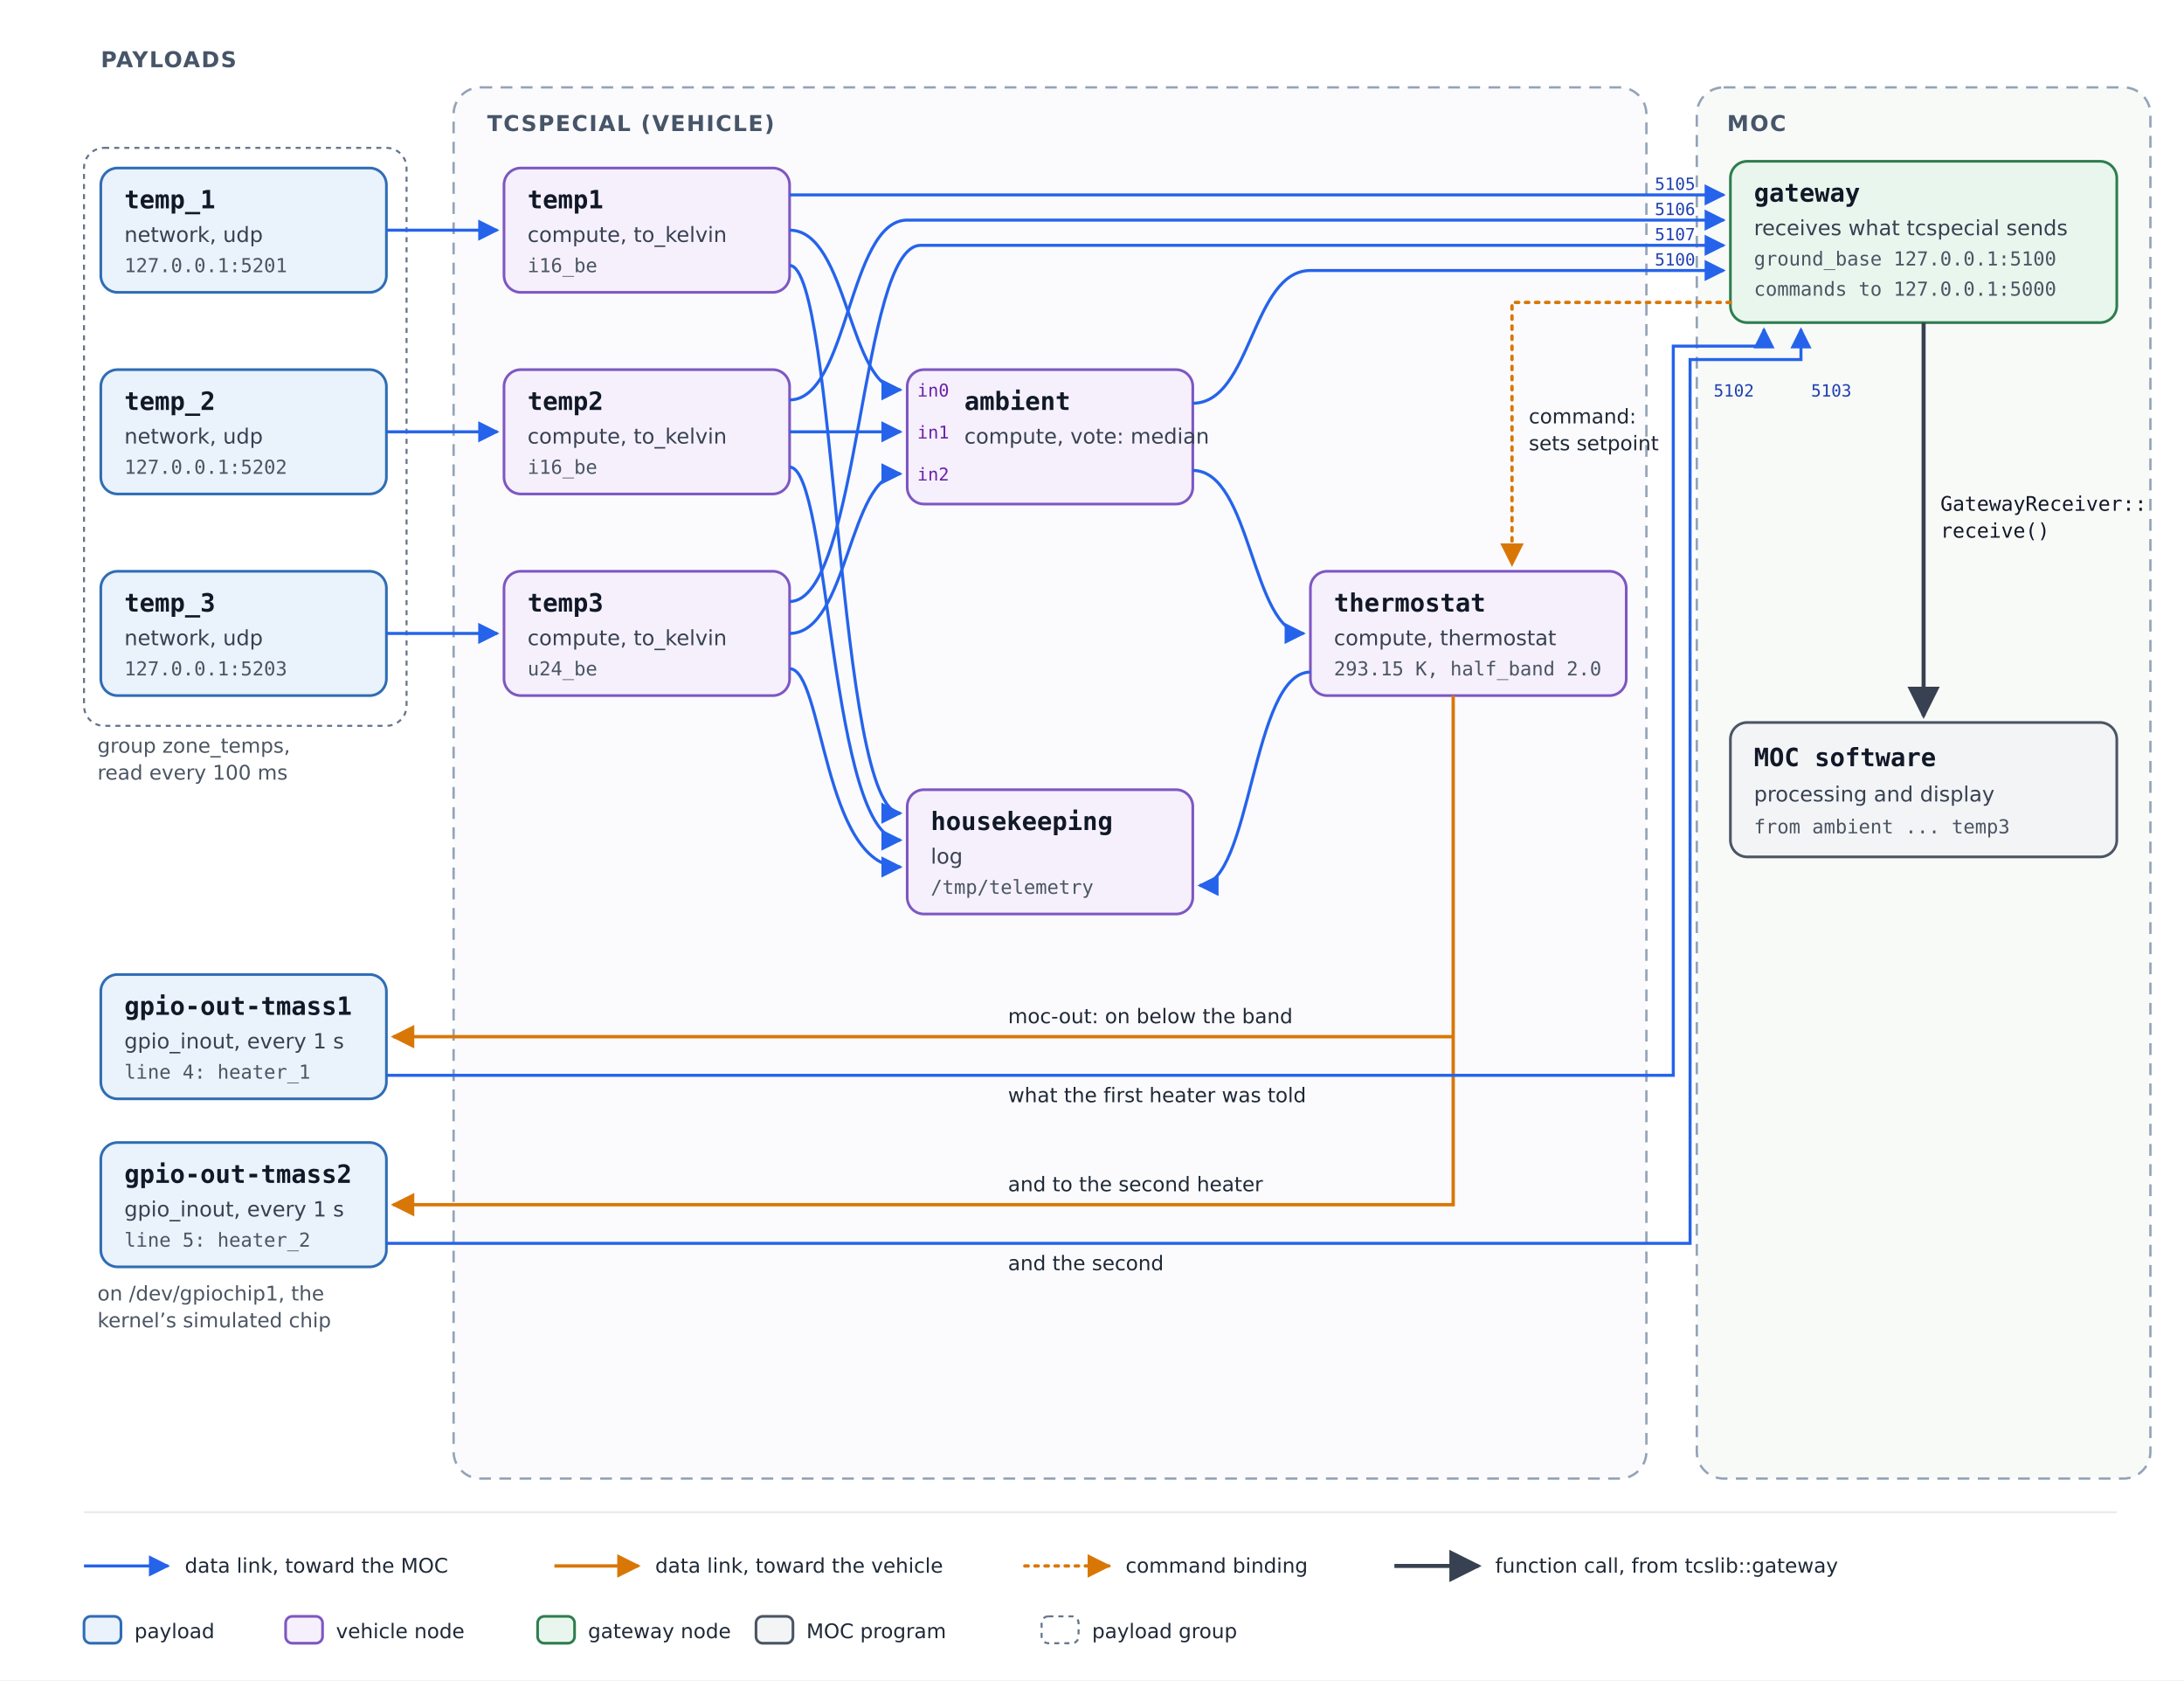
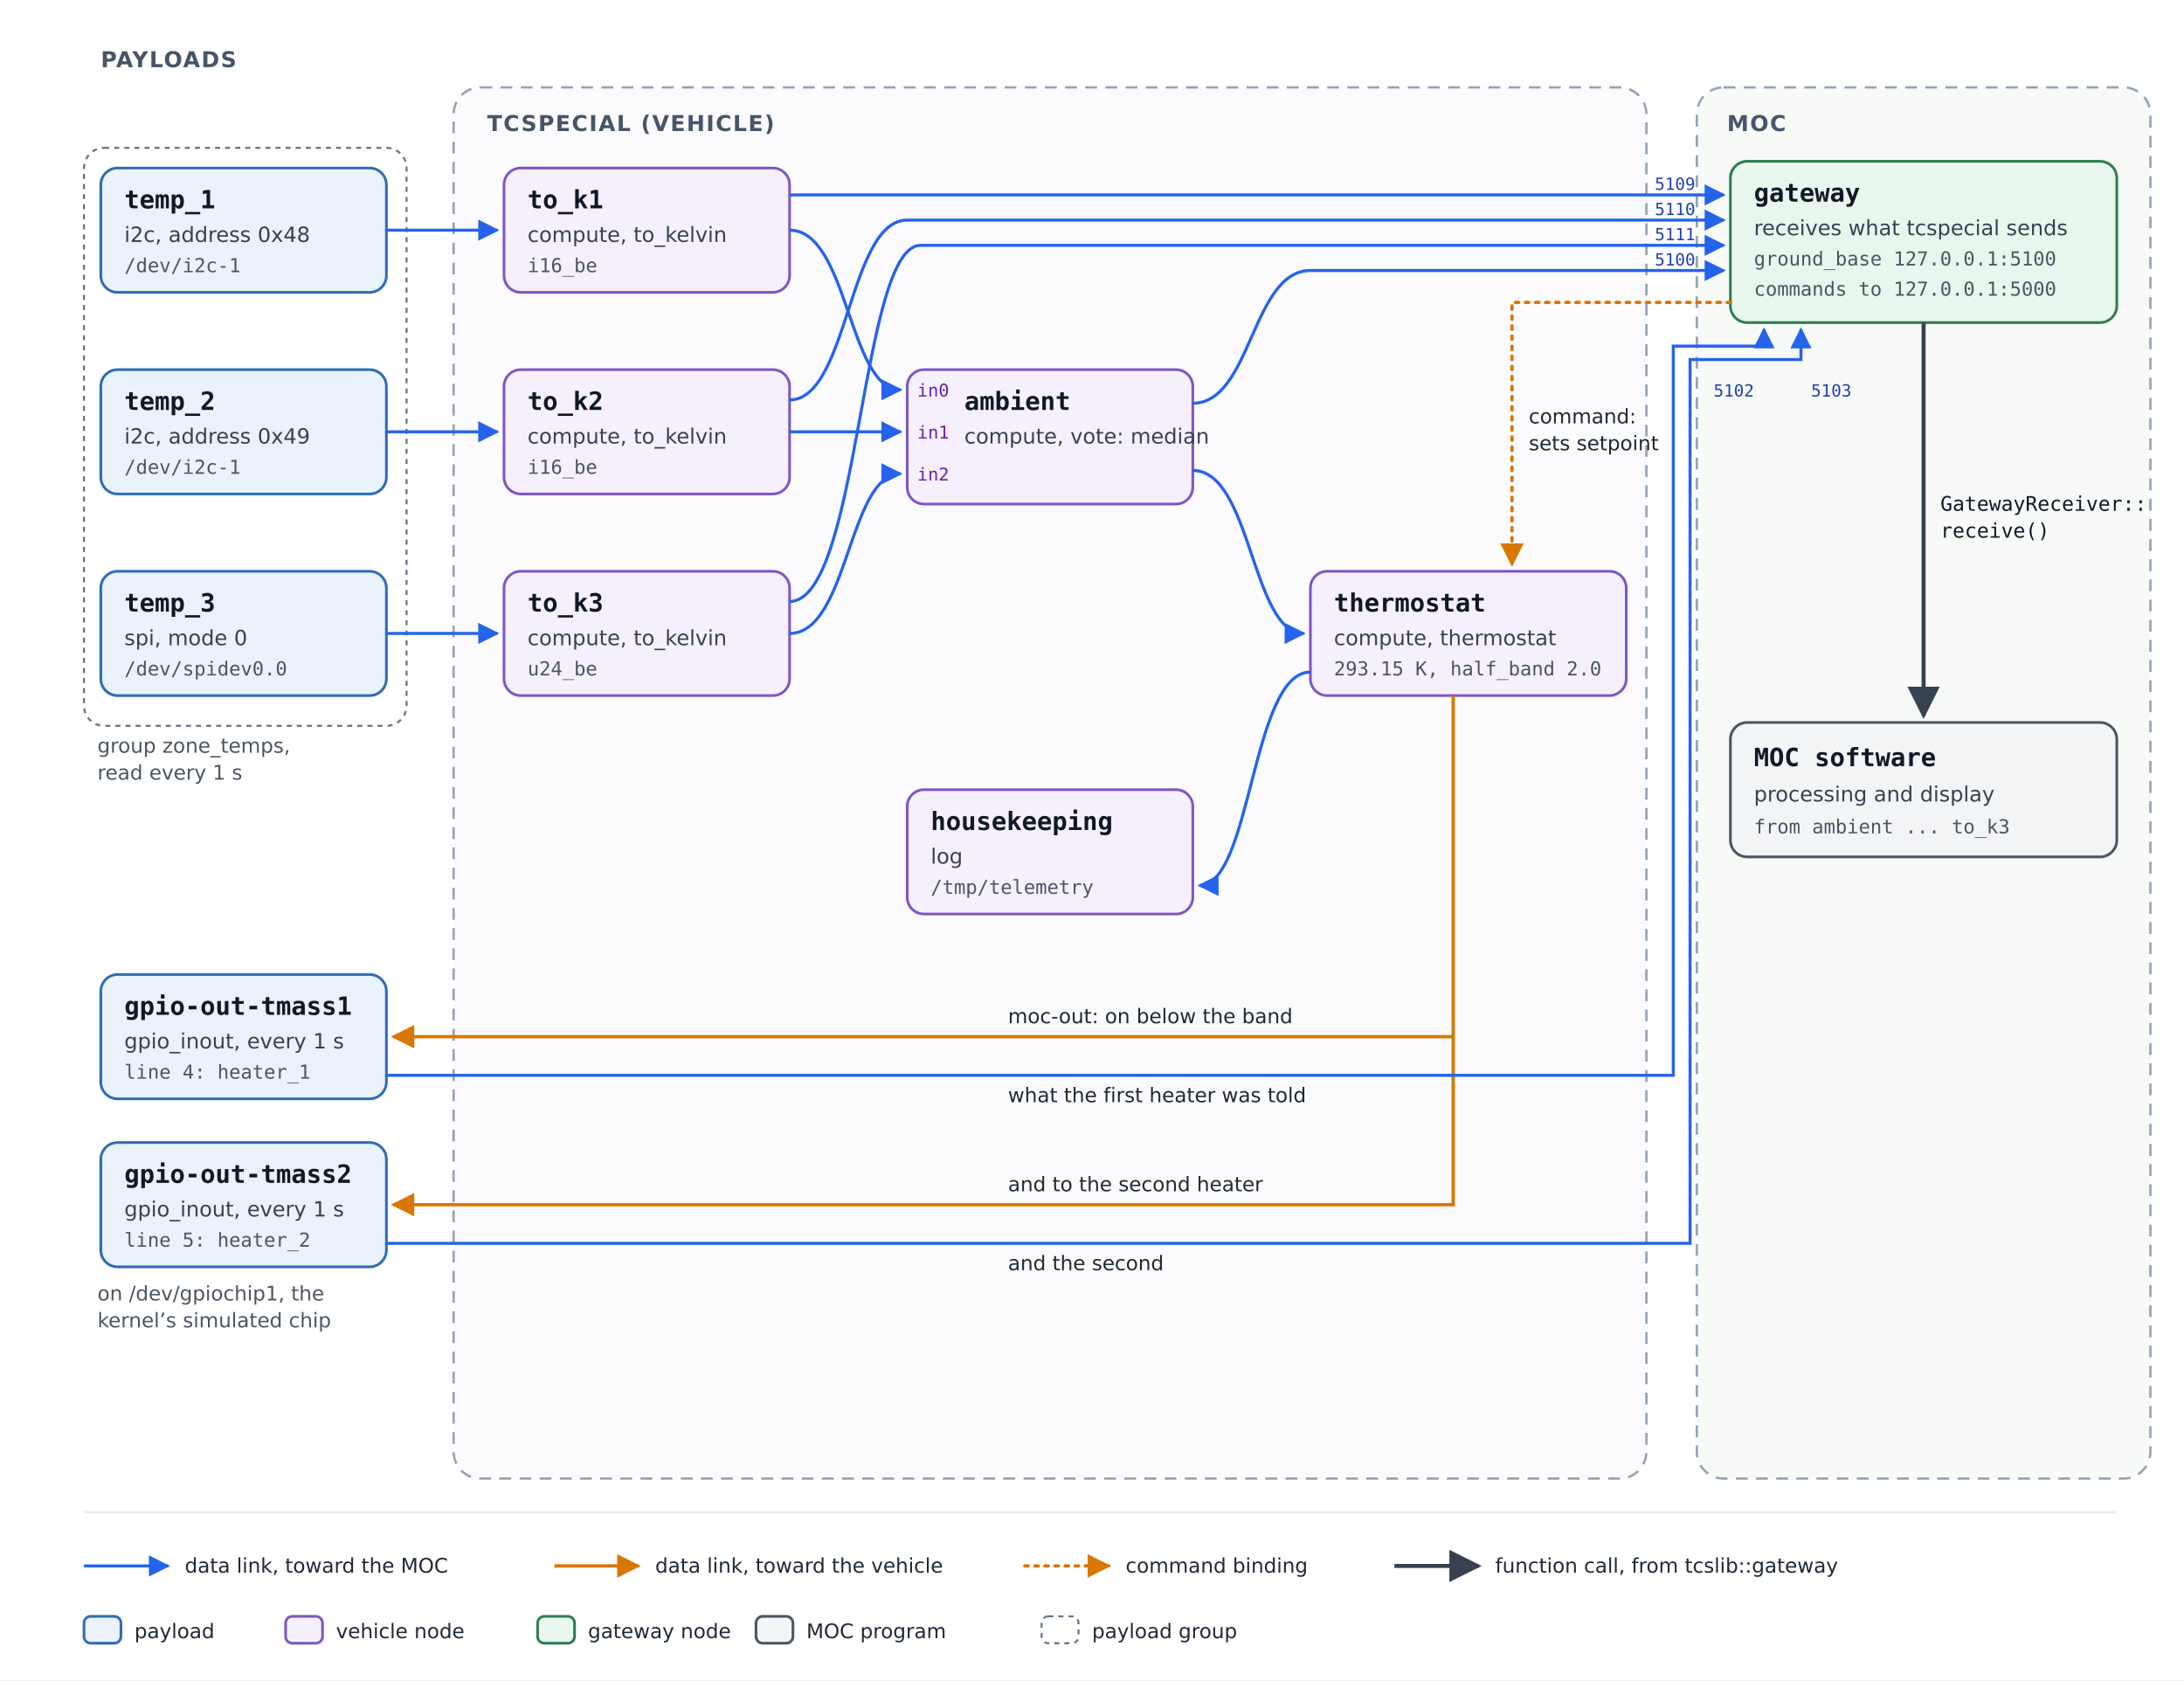
<svg xmlns="http://www.w3.org/2000/svg" width="1300" height="1000" viewBox="0 0 1300 1000" role="img" aria-labelledby="title desc">
  <defs>
    <style>
      text { font-family: "DejaVu Sans", Helvetica, Arial, sans-serif; fill: #111827; }
      .name { font-family: "DejaVu Sans Mono", Menlo, Consolas, monospace; font-size: 15px; font-weight: bold; }
      .kind { font-size: 12.5px; fill: #374151; }
      .detail { font-family: "DejaVu Sans Mono", Menlo, Consolas, monospace; font-size: 11.5px; fill: #4b5563; }
      .port { font-family: "DejaVu Sans Mono", Menlo, Consolas, monospace; font-size: 10.5px; fill: #6b21a8; }
      .heading { font-size: 13px; font-weight: bold; fill: #475569; letter-spacing: 0.06em; }
      .label { font-size: 12px; fill: #1f2937; }
      .note { font-size: 12px; fill: #4b5563; }
      .payload { fill: #eaf2fb; stroke: #2f6db5; stroke-width: 1.6; }
      .vehicle { fill: #f5f0fc; stroke: #7e57c2; stroke-width: 1.6; }
      .gateway { fill: #e9f6ee; stroke: #2e7d4f; stroke-width: 1.6; }
      .ground { fill: #f3f4f6; stroke: #4b5563; stroke-width: 1.6; }
      .groundside { fill: #f8faf8; stroke: #94a3b8; stroke-width: 1.4; stroke-dasharray: 7 5; }
      .call { fill: none; stroke: #374151; stroke-width: 2.4; }
      .code { font-family: "DejaVu Sans Mono", Menlo, Consolas, monospace; font-size: 12px; fill: #111827; }
      .portno { font-family: "DejaVu Sans Mono", Menlo, Consolas, monospace; font-size: 10px; fill: #1e40af; }
      .boundary { fill: #fbfbfd; stroke: #94a3b8; stroke-width: 1.4; stroke-dasharray: 7 5; }
      .group { fill: none; stroke: #64748b; stroke-width: 1.2; stroke-dasharray: 3 3; }
      .groundward { fill: none; stroke: #2563eb; stroke-width: 1.8; }
      .vehicleward { fill: none; stroke: #d97706; stroke-width: 2; }
      .command { fill: none; stroke: #d97706; stroke-width: 2; stroke-dasharray: 2 4; stroke-linecap: round; }
    </style>
    <marker id="arrow-blue" viewBox="0 0 10 10" refX="9" refY="5" markerWidth="7" markerHeight="7" orient="auto-start-reverse">
      <path d="M0,0 L10,5 L0,10 z" fill="#2563eb" />
    </marker>
    <marker id="arrow-orange" viewBox="0 0 10 10" refX="9" refY="5" markerWidth="7" markerHeight="7" orient="auto-start-reverse">
      <path d="M0,0 L10,5 L0,10 z" fill="#d97706" />
    </marker>
    <marker id="arrow-call" viewBox="0 0 10 10" refX="9" refY="5" markerWidth="8" markerHeight="8" orient="auto-start-reverse">
      <path d="M0,0 L10,5 L0,10 z" fill="#374151" />
    </marker>
  </defs>
  <rect width="1300" height="1000" fill="#ffffff" />
  <text class="heading" x="60" y="40">PAYLOADS</text>
  <rect class="boundary" x="270" y="52" width="710" height="828" rx="16" />
  <text class="heading" x="290" y="78">TCSPECIAL (VEHICLE)</text>
  <rect class="group" x="50" y="88" width="192" height="344" rx="12" />
  <text class="note" x="58" y="448">group zone_temps,</text>
-   <text class="note" x="58" y="464">read every 100 ms</text>
+   <text class="note" x="58" y="464">read every 1 s</text>
  <rect class="payload" x="60" y="100" width="170" height="74" rx="10" />
  <text class="name" x="74" y="124">temp_1</text>
-   <text class="kind" x="74" y="144">network, udp</text>
-   <text class="detail" x="74" y="162">127.0.0.1:5201</text>
+   <text class="kind" x="74" y="144">i2c, address 0x48</text>
+   <text class="detail" x="74" y="162">/dev/i2c-1</text>
  <rect class="payload" x="60" y="220" width="170" height="74" rx="10" />
  <text class="name" x="74" y="244">temp_2</text>
-   <text class="kind" x="74" y="264">network, udp</text>
-   <text class="detail" x="74" y="282">127.0.0.1:5202</text>
+   <text class="kind" x="74" y="264">i2c, address 0x49</text>
+   <text class="detail" x="74" y="282">/dev/i2c-1</text>
  <rect class="payload" x="60" y="340" width="170" height="74" rx="10" />
  <text class="name" x="74" y="364">temp_3</text>
-   <text class="kind" x="74" y="384">network, udp</text>
-   <text class="detail" x="74" y="402">127.0.0.1:5203</text>
+   <text class="kind" x="74" y="384">spi, mode 0</text>
+   <text class="detail" x="74" y="402">/dev/spidev0.0</text>
  <rect class="payload" x="60" y="580" width="170" height="74" rx="10" />
  <text class="name" x="74" y="604">gpio-out-tmass1</text>
  <text class="kind" x="74" y="624">gpio_inout, every 1 s</text>
  <text class="detail" x="74" y="642">line 4: heater_1</text>
  <rect class="payload" x="60" y="680" width="170" height="74" rx="10" />
  <text class="name" x="74" y="704">gpio-out-tmass2</text>
  <text class="kind" x="74" y="724">gpio_inout, every 1 s</text>
  <text class="detail" x="74" y="742">line 5: heater_2</text>
  <text class="note" x="58" y="774">on /dev/gpiochip1, the</text>
  <text class="note" x="58" y="790">kernel’s simulated chip</text>
  <rect class="vehicle" x="300" y="100" width="170" height="74" rx="10" />
-   <text class="name" x="314" y="124">temp1</text>
+   <text class="name" x="314" y="124">to_k1</text>
  <text class="kind" x="314" y="144">compute, to_kelvin</text>
  <text class="detail" x="314" y="162">i16_be</text>
  <rect class="vehicle" x="300" y="220" width="170" height="74" rx="10" />
-   <text class="name" x="314" y="244">temp2</text>
+   <text class="name" x="314" y="244">to_k2</text>
  <text class="kind" x="314" y="264">compute, to_kelvin</text>
  <text class="detail" x="314" y="282">i16_be</text>
  <rect class="vehicle" x="300" y="340" width="170" height="74" rx="10" />
-   <text class="name" x="314" y="364">temp3</text>
+   <text class="name" x="314" y="364">to_k3</text>
  <text class="kind" x="314" y="384">compute, to_kelvin</text>
  <text class="detail" x="314" y="402">u24_be</text>
  <rect class="vehicle" x="540" y="220" width="170" height="80" rx="10" />
  <text class="name" x="574" y="244">ambient</text>
  <text class="kind" x="574" y="264">compute, vote: median</text>
  <text class="port" x="546" y="236">in0</text>
  <text class="port" x="546" y="261">in1</text>
  <text class="port" x="546" y="286">in2</text>
  <rect class="vehicle" x="540" y="470" width="170" height="74" rx="10" />
  <text class="name" x="554" y="494">housekeeping</text>
  <text class="kind" x="554" y="514">log</text>
  <text class="detail" x="554" y="532">/tmp/telemetry</text>
  <rect class="vehicle" x="780" y="340" width="188" height="74" rx="10" />
  <text class="name" x="794" y="364">thermostat</text>
  <text class="kind" x="794" y="384">compute, thermostat</text>
  <text class="detail" x="794" y="402">293.15 K, half_band 2.0</text>
  <rect class="groundside" x="1010" y="52" width="270" height="828" rx="16" />
  <text class="heading" x="1028" y="78">MOC</text>
  <rect class="gateway" x="1030" y="96" width="230" height="96" rx="10" />
  <text class="name" x="1044" y="120">gateway</text>
  <text class="kind" x="1044" y="140">receives what tcspecial sends</text>
  <text class="detail" x="1044" y="158">ground_base 127.0.0.1:5100</text>
  <text class="detail" x="1044" y="176">commands to 127.0.0.1:5000</text>
  <rect class="ground" x="1030" y="430" width="230" height="80" rx="10" />
  <text class="name" x="1044" y="456">MOC software</text>
  <text class="kind" x="1044" y="477">processing and display</text>
-   <text class="detail" x="1044" y="496">from ambient ... temp3</text>
+   <text class="detail" x="1044" y="496">from ambient ... to_k3</text>
  <path class="groundward" d="M230,137 L296,137" marker-end="url(#arrow-blue)" />
  <path class="groundward" d="M230,257 L296,257" marker-end="url(#arrow-blue)" />
  <path class="groundward" d="M230,377 L296,377" marker-end="url(#arrow-blue)" />
  <path class="groundward" d="M470,116 L1026,116" marker-end="url(#arrow-blue)" />
  <path class="groundward" d="M470,238 C505,238 505,131 540,131 L1026,131" marker-end="url(#arrow-blue)" />
  <path class="groundward" d="M470,358 C512,358 512,146 548,146 L1026,146" marker-end="url(#arrow-blue)" />
  <path class="groundward" d="M470,137 C505,137 505,232 536,232" marker-end="url(#arrow-blue)" />
  <path class="groundward" d="M470,257 L536,257" marker-end="url(#arrow-blue)" />
  <path class="groundward" d="M470,377 C505,377 505,282 536,282" marker-end="url(#arrow-blue)" />
-   <path class="groundward" d="M470,158 C498,158 498,484 536,484" marker-end="url(#arrow-blue)" />
-   <path class="groundward" d="M470,278 C494,278 494,500 536,500" marker-end="url(#arrow-blue)" />
-   <path class="groundward" d="M470,398 C490,398 490,516 536,516" marker-end="url(#arrow-blue)" />
  <path class="groundward" d="M710,240 C745,240 745,161 780,161 L1026,161" marker-end="url(#arrow-blue)" />
  <path class="groundward" d="M710,280 C745,280 745,377 776,377" marker-end="url(#arrow-blue)" />
  <path class="groundward" d="M780,400 C745,400 745,527 714,527" marker-end="url(#arrow-blue)" />
  <path class="vehicleward" d="M865,414 L865,717 L234,717" marker-end="url(#arrow-orange)" />
  <path class="vehicleward" d="M865,617 L234,617" marker-end="url(#arrow-orange)" />
  <text class="label" x="600" y="609">moc-out: on below the band</text>
  <text class="label" x="600" y="709">and to the second heater</text>
  <path class="groundward" d="M230,640 L996,640 L996,206 L1050,206 L1050,196" marker-end="url(#arrow-blue)" />
  <path class="groundward" d="M230,740 L1006,740 L1006,214 L1072,214 L1072,196" marker-end="url(#arrow-blue)" />
  <text class="label" x="600" y="656">what the first heater was told</text>
  <text class="label" x="600" y="756">and the second</text>
-   <text class="portno" x="985" y="113">5105</text>
-   <text class="portno" x="985" y="128">5106</text>
-   <text class="portno" x="985" y="143">5107</text>
+   <text class="portno" x="985" y="113">5109</text>
+   <text class="portno" x="985" y="128">5110</text>
+   <text class="portno" x="985" y="143">5111</text>
  <text class="portno" x="985" y="158">5100</text>
  <text class="portno" x="1020" y="236">5102</text>
  <text class="portno" x="1078" y="236">5103</text>
  <path class="command" d="M1030,180 L900,180 L900,336" marker-end="url(#arrow-orange)" />
  <text class="label" x="910" y="252">command:</text>
  <text class="label" x="910" y="268">sets setpoint</text>
  <path class="call" d="M1145,192 L1145,426" marker-end="url(#arrow-call)" />
  <text class="code" x="1155" y="304">GatewayReceiver::</text>
  <text class="code" x="1155" y="320">receive()</text>
  <line x1="50" y1="900" x2="1260" y2="900" stroke="#e5e7eb" stroke-width="1" />
  <path class="groundward" d="M50,932 L100,932" marker-end="url(#arrow-blue)" />
  <text class="label" x="110" y="936">data link, toward the MOC</text>
  <path class="vehicleward" d="M330,932 L380,932" marker-end="url(#arrow-orange)" />
  <text class="label" x="390" y="936">data link, toward the vehicle</text>
  <path class="command" d="M610,932 L660,932" marker-end="url(#arrow-orange)" />
  <text class="label" x="670" y="936">command binding</text>
  <path class="call" d="M830,932 L880,932" marker-end="url(#arrow-call)" />
  <text class="label" x="890" y="936">function call, from tcslib::gateway</text>
  <rect class="payload" x="50" y="962" width="22" height="16" rx="4" />
  <text class="label" x="80" y="975">payload</text>
  <rect class="vehicle" x="170" y="962" width="22" height="16" rx="4" />
  <text class="label" x="200" y="975">vehicle node</text>
  <rect class="gateway" x="320" y="962" width="22" height="16" rx="4" />
  <text class="label" x="350" y="975">gateway node</text>
  <rect class="ground" x="450" y="962" width="22" height="16" rx="4" />
  <text class="label" x="480" y="975">MOC program</text>
  <rect class="group" x="620" y="962" width="22" height="16" rx="4" />
  <text class="label" x="650" y="975">payload group</text>
</svg>
